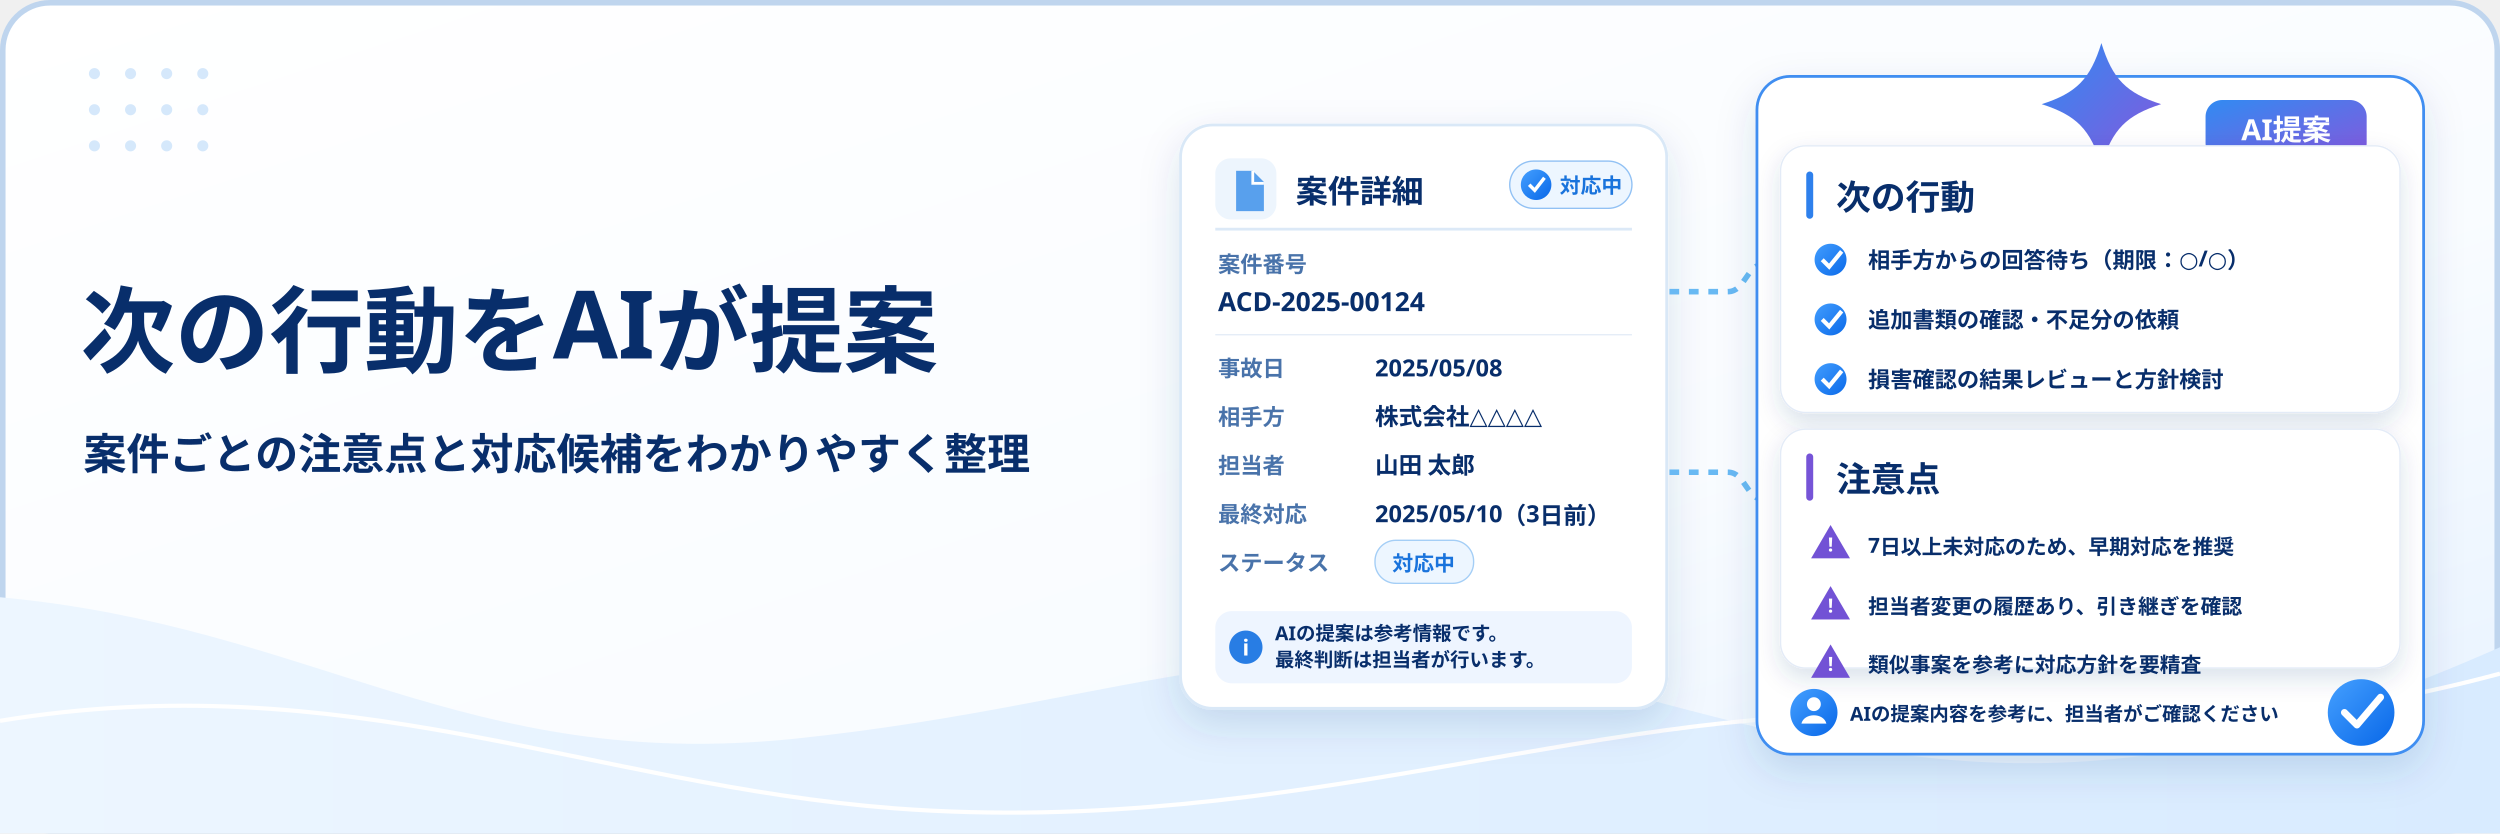
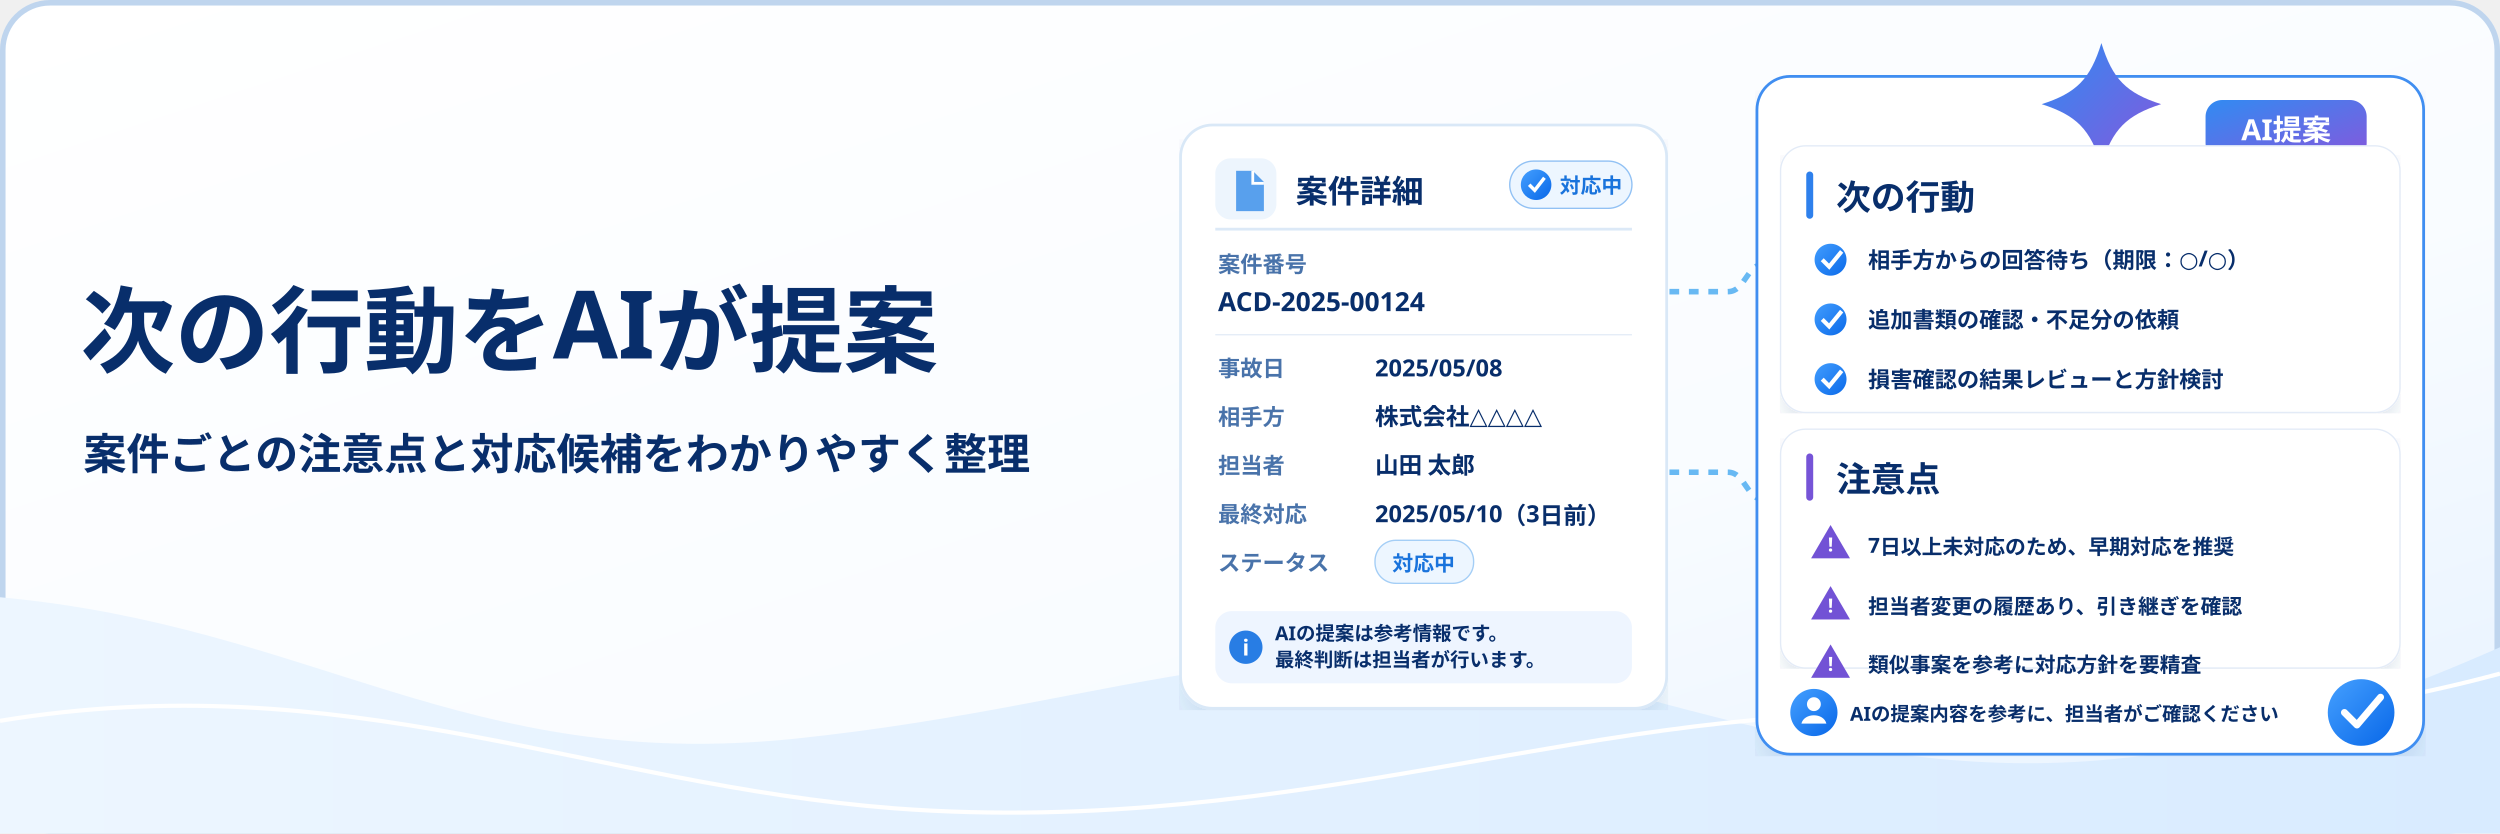
- <svg xmlns="http://www.w3.org/2000/svg" width="1800" height="600" viewBox="0 0 1800 600" role="img" aria-labelledby="title desc">
-   <defs>
+ <svg xmlns="http://www.w3.org/2000/svg" width="1800" height="600" viewBox="0 0 1800 600" role="img" aria-labelledby="title desc" version="1.1" id="svg57">
+   <defs id="defs9">
    <linearGradient id="bg" x1="0" y1="0" x2="1" y2="1">
-       <stop offset="0" stop-color="#fff" />
-       <stop offset=".62" stop-color="#f9fcff" />
-       <stop offset="1" stop-color="#e6f2ff" />
+       <stop offset="0" stop-color="#fff" id="stop1" />
+       <stop offset=".62" stop-color="#f9fcff" id="stop2" />
+       <stop offset="1" stop-color="#e6f2ff" id="stop3" />
    </linearGradient>
    <linearGradient id="wave" x1="0" y1="0" x2="1" y2="0">
-       <stop offset="0" stop-color="#edf6ff" />
-       <stop offset="1" stop-color="#d8ebff" />
+       <stop offset="0" stop-color="#edf6ff" id="stop4" />
+       <stop offset="1" stop-color="#d8ebff" id="stop5" />
    </linearGradient>
    <linearGradient id="blue" x1="0" y1="0" x2="1" y2="1">
-       <stop offset="0" stop-color="#45a0ff" />
-       <stop offset="1" stop-color="#0867e8" />
+       <stop offset="0" stop-color="#45a0ff" id="stop6" />
+       <stop offset="1" stop-color="#0867e8" id="stop7" />
    </linearGradient>
    <linearGradient id="ai" x1="0" y1="0" x2="1" y2="1">
-       <stop offset="0" stop-color="#318bf2" />
-       <stop offset="1" stop-color="#8657dc" />
+       <stop offset="0" stop-color="#318bf2" id="stop8" />
+       <stop offset="1" stop-color="#8657dc" id="stop9" />
    </linearGradient>
-     <filter id="shadow" x="-20%" y="-20%" width="140%" height="160%">
+     <filter id="shadow" x="-0.003" y="-0.002" width="1.006" height="1.005">
      <feDropShadow dx="0" dy="11" stdDeviation="14" flood-color="#16467d" flood-opacity=".14" />
    </filter>
-     <filter id="soft" x="-30%" y="-30%" width="160%" height="170%">
+     <filter id="soft" x="-0.001" y="-0.003" width="1.002" height="1.006">
      <feDropShadow dx="0" dy="7" stdDeviation="9" flood-color="#16467d" flood-opacity=".15" />
    </filter>
-     <style>
+     <style id="style9">
      text{font-family:"Noto Sans JP","Yu Gothic","Meiryo",sans-serif}.navy{fill:#082e6b}.muted{fill:#3970b4}.heading{font-weight:800}.body{font-weight:700}.label{font-size:16px;font-weight:700;fill:#4973aa}
    </style>
  </defs>
-   <rect x="2" y="2" width="1796" height="596" rx="34" fill="url(#bg)" stroke="#bfd5ee" stroke-width="4" />
-   <path d="M0 430c227 21 334 126 571 102 251-26 360-97 606-31 210 57 355 84 623-35v134H0z" fill="url(#wave)" />
-   <path d="M0 519c248-41 425 46 644 63 293 22 516-81 751-66 161 10 275 4 405-31" fill="none" stroke="#fff" stroke-width="3" />
-   <g fill="#d5e8fb">
-     <circle cx="68" cy="53" r="4" />
-     <circle cx="94" cy="53" r="4" />
-     <circle cx="120" cy="53" r="4" />
-     <circle cx="146" cy="53" r="4" />
-     <circle cx="68" cy="79" r="4" />
-     <circle cx="94" cy="79" r="4" />
-     <circle cx="120" cy="79" r="4" />
-     <circle cx="146" cy="79" r="4" />
-     <circle cx="68" cy="105" r="4" />
-     <circle cx="94" cy="105" r="4" />
-     <circle cx="120" cy="105" r="4" />
-     <circle cx="146" cy="105" r="4" />
+   <rect x="2" y="2" width="1796" height="596" rx="34" fill="url(#bg)" stroke="#bfd5ee" stroke-width="4" id="rect9" />
+   <path d="M0 430c227 21 334 126 571 102 251-26 360-97 606-31 210 57 355 84 623-35v134H0z" fill="url(#wave)" id="path9" />
+   <path d="M0 519c248-41 425 46 644 63 293 22 516-81 751-66 161 10 275 4 405-31" fill="none" stroke="#fff" stroke-width="3" id="path10" />
+   <text x="58" y="263" class="navy heading" font-size="68" id="text21">次の行動をAIが提案</text>
+   <text x="60" y="338" class="navy body" font-size="31" id="text22">案件ごとの注意点と対応候補をわかりやすく整理</text>
+   <g filter="url(#shadow)" id="g22">
+     <rect x="850" y="90" width="350" height="420" rx="23" fill="#fff" stroke="#d9e8f7" stroke-width="2" id="rect22" />
  </g>
-   <text x="58" y="263" class="navy heading" font-size="68">次の行動をAIが提案</text>
-   <text x="60" y="338" class="navy body" font-size="31">案件ごとの注意点と対応候補をわかりやすく整理</text>
-   <g filter="url(#shadow)">
-     <rect x="850" y="90" width="350" height="420" rx="23" fill="#fff" stroke="#d9e8f7" stroke-width="2" />
+   <g transform="translate(875 114)" id="g24">
+     <rect width="44" height="44" rx="11" fill="#edf5fd" id="rect23" />
+     <path d="M15 9h12l8 8v21H15z" fill="#58a0ed" id="path23" />
+     <path d="M27 9v9h8" fill="none" stroke="#fff" stroke-width="2" id="path24" />
  </g>
-   <g transform="translate(875 114)">
-     <rect width="44" height="44" rx="11" fill="#edf5fd" />
-     <path d="M15 9h12l8 8v21H15z" fill="#58a0ed" />
-     <path d="M27 9v9h8" fill="none" stroke="#fff" stroke-width="2" />
+   <text x="933" y="146" class="navy heading" font-size="23" id="text24">案件詳細</text>
+   <rect x="1087" y="116" width="88" height="34" rx="17" fill="#edf6ff" stroke="#91c1f4" id="rect24" />
+   <circle cx="1106" cy="133" r="11" fill="url(#blue)" id="circle24" />
+   <path d="M1101 133l4 4 7-9" fill="none" stroke="#fff" stroke-width="2.5" id="path25" />
+   <text x="1123" y="139" font-size="15" font-weight="700" fill="#1973dc" id="text25">対応中</text>
+   <line x1="875" y1="165" x2="1175" y2="165" stroke="#dce9f7" stroke-width="2" id="line25" />
+   <text x="877" y="196" class="label" id="text26">案件番号</text>
+   <text x="877" y="224" class="navy body" font-size="19" id="text27">ACD-2025-00124</text>
+   <line x1="875" y1="241" x2="1175" y2="241" stroke="#e4edf7" id="line27" />
+   <text x="877" y="271" class="label" id="text28">事故日</text>
+   <text x="990" y="271" class="navy body" font-size="17" id="text29">2025/05/08</text>
+   <text x="877" y="306" class="label" id="text30">相手方</text>
+   <text x="990" y="306" class="navy body" font-size="17" id="text31">株式会社△△△△</text>
+   <text x="877" y="341" class="label" id="text32">担当者</text>
+   <text x="990" y="341" class="navy body" font-size="17" id="text33">山田 太郎</text>
+   <text x="877" y="376" class="label" id="text34">最終対応</text>
+   <text x="990" y="376" class="navy body" font-size="17" id="text35">2025/05/10（3日前）</text>
+   <text x="877" y="411" class="label" id="text36">ステータス</text>
+   <rect x="990" y="389" width="71" height="31" rx="15" fill="#edf6ff" stroke="#a4cef6" id="rect36" />
+   <text x="1025" y="411" text-anchor="middle" font-size="15" font-weight="700" fill="#1973dc" id="text37">対応中</text>
+   <rect x="875" y="440" width="300" height="52" rx="12" fill="#eef5ff" id="rect37" />
+   <circle cx="897" cy="466" r="12" fill="#287de4" id="circle37" />
+   <text x="897" y="472" text-anchor="middle" font-size="16" font-weight="800" fill="#fff" id="text38">i</text>
+   <text x="918" y="461" class="navy body" font-size="14" id="text39">AIの提案は参考情報です。</text>
+   <text x="918" y="480" class="navy body" font-size="14" id="text40">最終判断は担当者が行います。</text>
+   <path d="M1202 210h42c13 0 13-20 27-20h15" fill="none" stroke="#68b9f3" stroke-width="4" stroke-dasharray="7 7" id="path40" />
+   <path d="M1202 340h42c13 0 13 20 27 20h15" fill="none" stroke="#68b9f3" stroke-width="4" stroke-dasharray="7 7" id="path41" />
+   <g filter="url(#shadow)" id="g41">
+     <rect x="1265" y="55" width="480" height="488" rx="24" fill="#fff" stroke="#3f8ef1" stroke-width="2" id="rect41" />
  </g>
-   <text x="933" y="146" class="navy heading" font-size="23">案件詳細</text>
-   <rect x="1087" y="116" width="88" height="34" rx="17" fill="#edf6ff" stroke="#91c1f4" />
-   <circle cx="1106" cy="133" r="11" fill="url(#blue)" />
-   <path d="M1101 133l4 4 7-9" fill="none" stroke="#fff" stroke-width="2.5" />
-   <text x="1123" y="139" font-size="15" font-weight="700" fill="#1973dc">対応中</text>
-   <line x1="875" y1="165" x2="1175" y2="165" stroke="#dce9f7" stroke-width="2" />
-   <text x="877" y="196" class="label">案件番号</text>
-   <text x="877" y="224" class="navy body" font-size="19">ACD-2025-00124</text>
-   <line x1="875" y1="241" x2="1175" y2="241" stroke="#e4edf7" />
-   <text x="877" y="271" class="label">事故日</text>
-   <text x="990" y="271" class="navy body" font-size="17">2025/05/08</text>
-   <text x="877" y="306" class="label">相手方</text>
-   <text x="990" y="306" class="navy body" font-size="17">株式会社△△△△</text>
-   <text x="877" y="341" class="label">担当者</text>
-   <text x="990" y="341" class="navy body" font-size="17">山田 太郎</text>
-   <text x="877" y="376" class="label">最終対応</text>
-   <text x="990" y="376" class="navy body" font-size="17">2025/05/10（3日前）</text>
-   <text x="877" y="411" class="label">ステータス</text>
-   <rect x="990" y="389" width="71" height="31" rx="15" fill="#edf6ff" stroke="#a4cef6" />
-   <text x="1025" y="411" text-anchor="middle" font-size="15" font-weight="700" fill="#1973dc">対応中</text>
-   <rect x="875" y="440" width="300" height="52" rx="12" fill="#eef5ff" />
-   <circle cx="897" cy="466" r="12" fill="#287de4" />
-   <text x="897" y="472" text-anchor="middle" font-size="16" font-weight="800" fill="#fff">i</text>
-   <text x="918" y="461" class="navy body" font-size="14">AIの提案は参考情報です。</text>
-   <text x="918" y="480" class="navy body" font-size="14">最終判断は担当者が行います。</text>
-   <path d="M1202 210h42c13 0 13-20 27-20h15" fill="none" stroke="#68b9f3" stroke-width="4" stroke-dasharray="7 7" />
-   <path d="M1202 340h42c13 0 13 20 27 20h15" fill="none" stroke="#68b9f3" stroke-width="4" stroke-dasharray="7 7" />
-   <g filter="url(#shadow)">
-     <rect x="1265" y="55" width="480" height="488" rx="24" fill="#fff" stroke="#3f8ef1" stroke-width="2" />
+   <path d="M1513 31c8 26 18 36 43 44-25 8-35 18-43 44-8-26-18-36-43-44 25-8 35-18 43-44z" fill="url(#ai)" id="path42" />
+   <rect x="1588" y="72" width="116" height="43" rx="12" fill="url(#ai)" id="rect42" />
+   <text x="1646" y="101" text-anchor="middle" font-size="21" font-weight="800" fill="#fff" id="text42">AI提案</text>
+   <g filter="url(#soft)" id="g43">
+     <rect x="1282" y="105" width="446" height="192" rx="18" fill="#fff" stroke="#e3ebf7" id="rect43" />
  </g>
-   <path d="M1513 31c8 26 18 36 43 44-25 8-35 18-43 44-8-26-18-36-43-44 25-8 35-18 43-44z" fill="url(#ai)" />
-   <rect x="1588" y="72" width="116" height="43" rx="12" fill="url(#ai)" />
-   <text x="1646" y="101" text-anchor="middle" font-size="21" font-weight="800" fill="#fff">AI提案</text>
-   <g filter="url(#soft)">
-     <rect x="1282" y="105" width="446" height="192" rx="18" fill="#fff" stroke="#e3ebf7" />
+   <line x1="1303" y1="126" x2="1303" y2="155" stroke="#2e80ec" stroke-width="5" stroke-linecap="round" id="line43" />
+   <text x="1322" y="151" class="navy heading" font-size="25" id="text43">次の行動</text>
+   <g fill="#fff" stroke="#fff" stroke-width="3" id="g45">
+     <circle cx="1318" cy="187" r="13" fill="url(#blue)" id="circle43" />
+     <path d="M1312 187l5 5 9-11" fill="none" id="path43" />
+     <circle cx="1318" cy="230" r="13" fill="url(#blue)" id="circle44" />
+     <path d="M1312 230l5 5 9-11" fill="none" id="path44" />
+     <circle cx="1318" cy="273" r="13" fill="url(#blue)" id="circle45" />
+     <path d="M1312 273l5 5 9-11" fill="none" id="path45" />
  </g>
-   <line x1="1303" y1="126" x2="1303" y2="155" stroke="#2e80ec" stroke-width="5" stroke-linecap="round" />
-   <text x="1322" y="151" class="navy heading" font-size="25">次の行動</text>
-   <g fill="#fff" stroke="#fff" stroke-width="3">
-     <circle cx="1318" cy="187" r="13" fill="url(#blue)" />
-     <path d="M1312 187l5 5 9-11" fill="none" />
-     <circle cx="1318" cy="230" r="13" fill="url(#blue)" />
-     <path d="M1312 230l5 5 9-11" fill="none" />
-     <circle cx="1318" cy="273" r="13" fill="url(#blue)" />
-     <path d="M1312 273l5 5 9-11" fill="none" />
+   <text x="1345" y="193" class="navy body" font-size="16" id="text45">相手方からの回答待ち（期限：○/○）</text>
+   <text x="1345" y="236" class="navy body" font-size="16" id="text46">追加書類の確認・不足分の依頼</text>
+   <text x="1345" y="279" class="navy body" font-size="16" id="text47">損害確認の結果レビューと方針検討</text>
+   <g filter="url(#soft)" id="g47">
+     <rect x="1282" y="309" width="446" height="172" rx="18" fill="#fff" stroke="#e3ebf7" id="rect47" />
  </g>
-   <text x="1345" y="193" class="navy body" font-size="16">相手方からの回答待ち（期限：○/○）</text>
-   <text x="1345" y="236" class="navy body" font-size="16">追加書類の確認・不足分の依頼</text>
-   <text x="1345" y="279" class="navy body" font-size="16">損害確認の結果レビューと方針検討</text>
-   <g filter="url(#soft)">
-     <rect x="1282" y="309" width="446" height="172" rx="18" fill="#fff" stroke="#e3ebf7" />
+   <line x1="1303" y1="329" x2="1303" y2="358" stroke="#7654d7" stroke-width="5" stroke-linecap="round" id="line47" />
+   <text x="1322" y="354" class="navy heading" font-size="25" id="text48">注意点</text>
+   <g fill="#7252d5" id="g50">
+     <path d="M1318 378l14 24h-28z" id="path48" />
+     <path d="M1318 422l14 24h-28z" id="path49" />
+     <path d="M1318 464l14 24h-28z" id="path50" />
  </g>
-   <line x1="1303" y1="329" x2="1303" y2="358" stroke="#7654d7" stroke-width="5" stroke-linecap="round" />
-   <text x="1322" y="354" class="navy heading" font-size="25">注意点</text>
-   <g fill="#7252d5">
-     <path d="M1318 378l14 24h-28z" />
-     <path d="M1318 422l14 24h-28z" />
-     <path d="M1318 464l14 24h-28z" />
+   <g fill="#fff" font-size="14" font-weight="800" text-anchor="middle" id="g52">
+     <text x="1318" y="397" id="text50">!</text>
+     <text x="1318" y="441" id="text51">!</text>
+     <text x="1318" y="483" id="text52">!</text>
  </g>
-   <g fill="#fff" font-size="14" font-weight="800" text-anchor="middle">
-     <text x="1318" y="397">!</text>
-     <text x="1318" y="441">!</text>
-     <text x="1318" y="483">!</text>
-   </g>
-   <text x="1345" y="398" class="navy body" font-size="15">7日以上未対応のため、早期対応を推奨</text>
-   <text x="1345" y="442" class="navy body" font-size="15">担当者変更の履歴あり、引き継ぎを確認</text>
-   <text x="1345" y="484" class="navy body" font-size="15">類似事案を参考に対応方針を要精査</text>
-   <circle cx="1306" cy="513" r="17" fill="url(#blue)" />
-   <circle cx="1306" cy="507" r="5" fill="#fff" />
-   <path d="M1297 521c2-8 16-8 18 0" fill="#fff" />
-   <text x="1332" y="519" class="navy body" font-size="14">AIの提案内容を参考に、担当者がご確認ください</text>
-   <circle cx="1700" cy="513" r="24" fill="url(#blue)" />
-   <path d="M1688 513l9 9 17-20" fill="none" stroke="#fff" stroke-width="5" stroke-linecap="round" stroke-linejoin="round" />
+   <text x="1345" y="398" class="navy body" font-size="15" id="text53">7日以上未対応のため、早期対応を推奨</text>
+   <text x="1345" y="442" class="navy body" font-size="15" id="text54">担当者変更の履歴あり、引き継ぎを確認</text>
+   <text x="1345" y="484" class="navy body" font-size="15" id="text55">類似事案を参考に対応方針を要精査</text>
+   <circle cx="1306" cy="513" r="17" fill="url(#blue)" id="circle55" />
+   <circle cx="1306" cy="507" r="5" fill="#fff" id="circle56" />
+   <path d="M1297 521c2-8 16-8 18 0" fill="#fff" id="path56" />
+   <text x="1332" y="519" class="navy body" font-size="14" id="text56">AIの提案内容を参考に、担当者がご確認ください</text>
+   <circle cx="1700" cy="513" r="24" fill="url(#blue)" id="circle57" />
+   <path d="M1688 513l9 9 17-20" fill="none" stroke="#fff" stroke-width="5" stroke-linecap="round" stroke-linejoin="round" id="path57" />
</svg>
